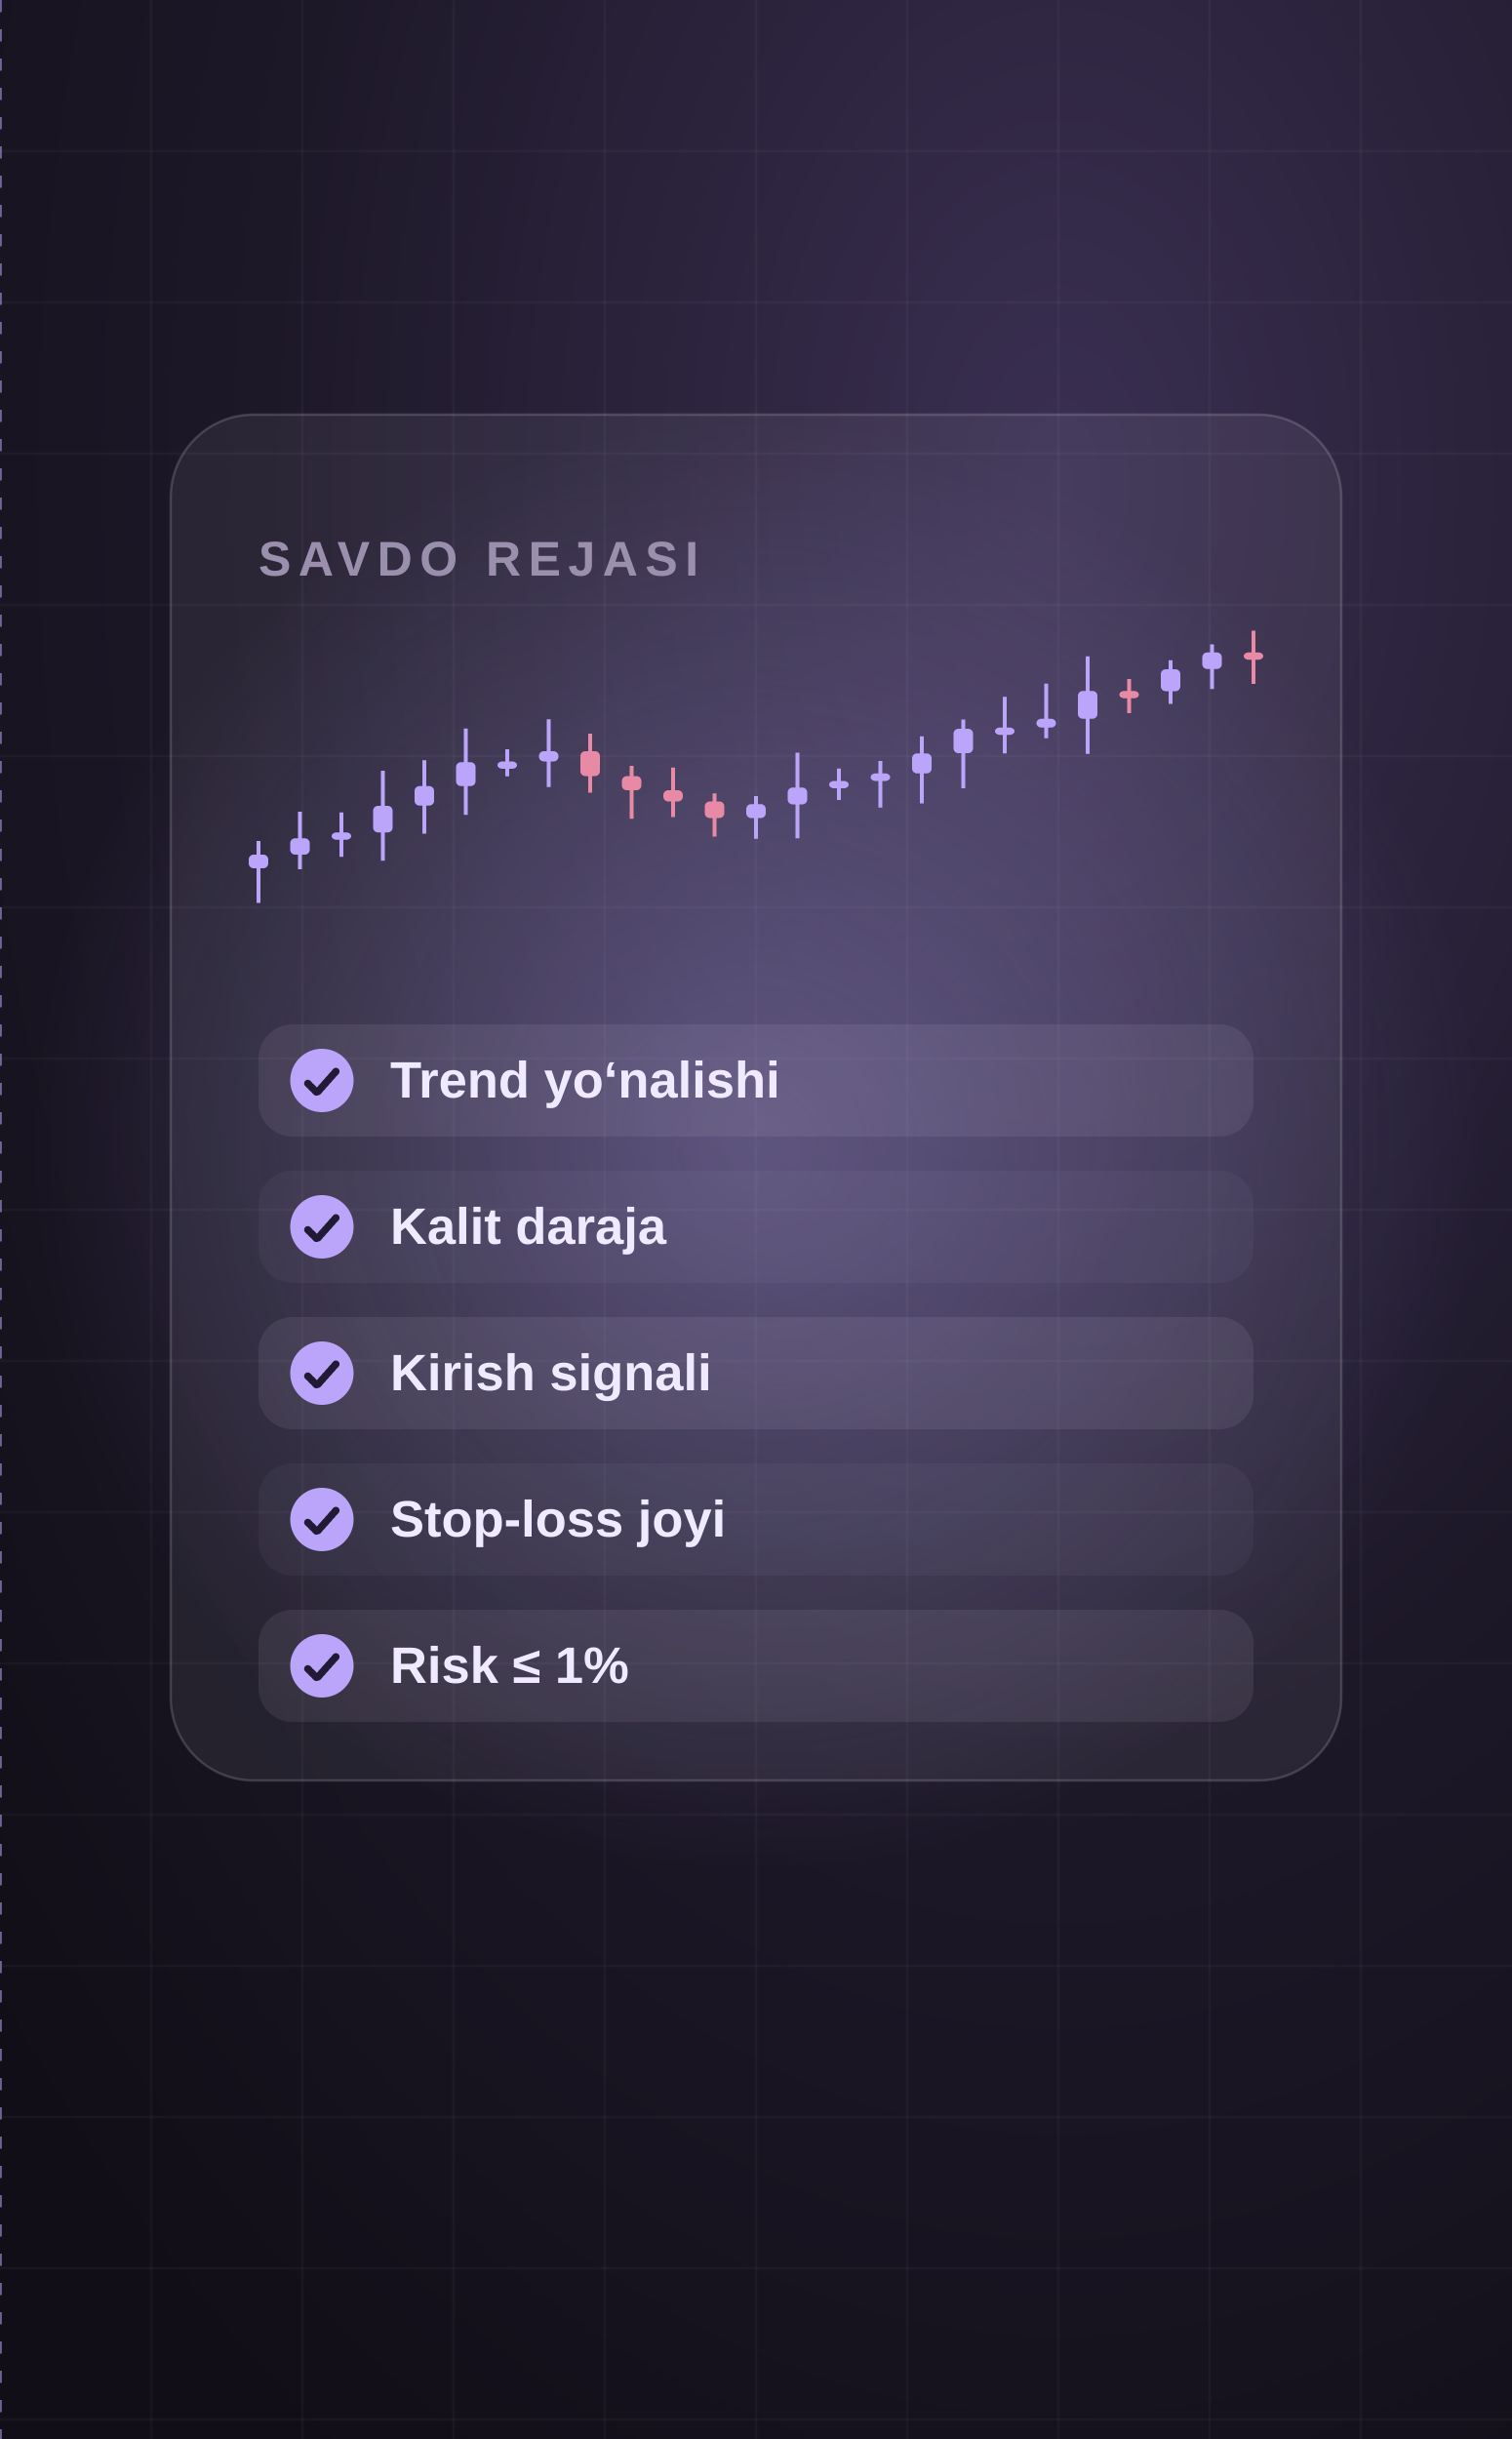
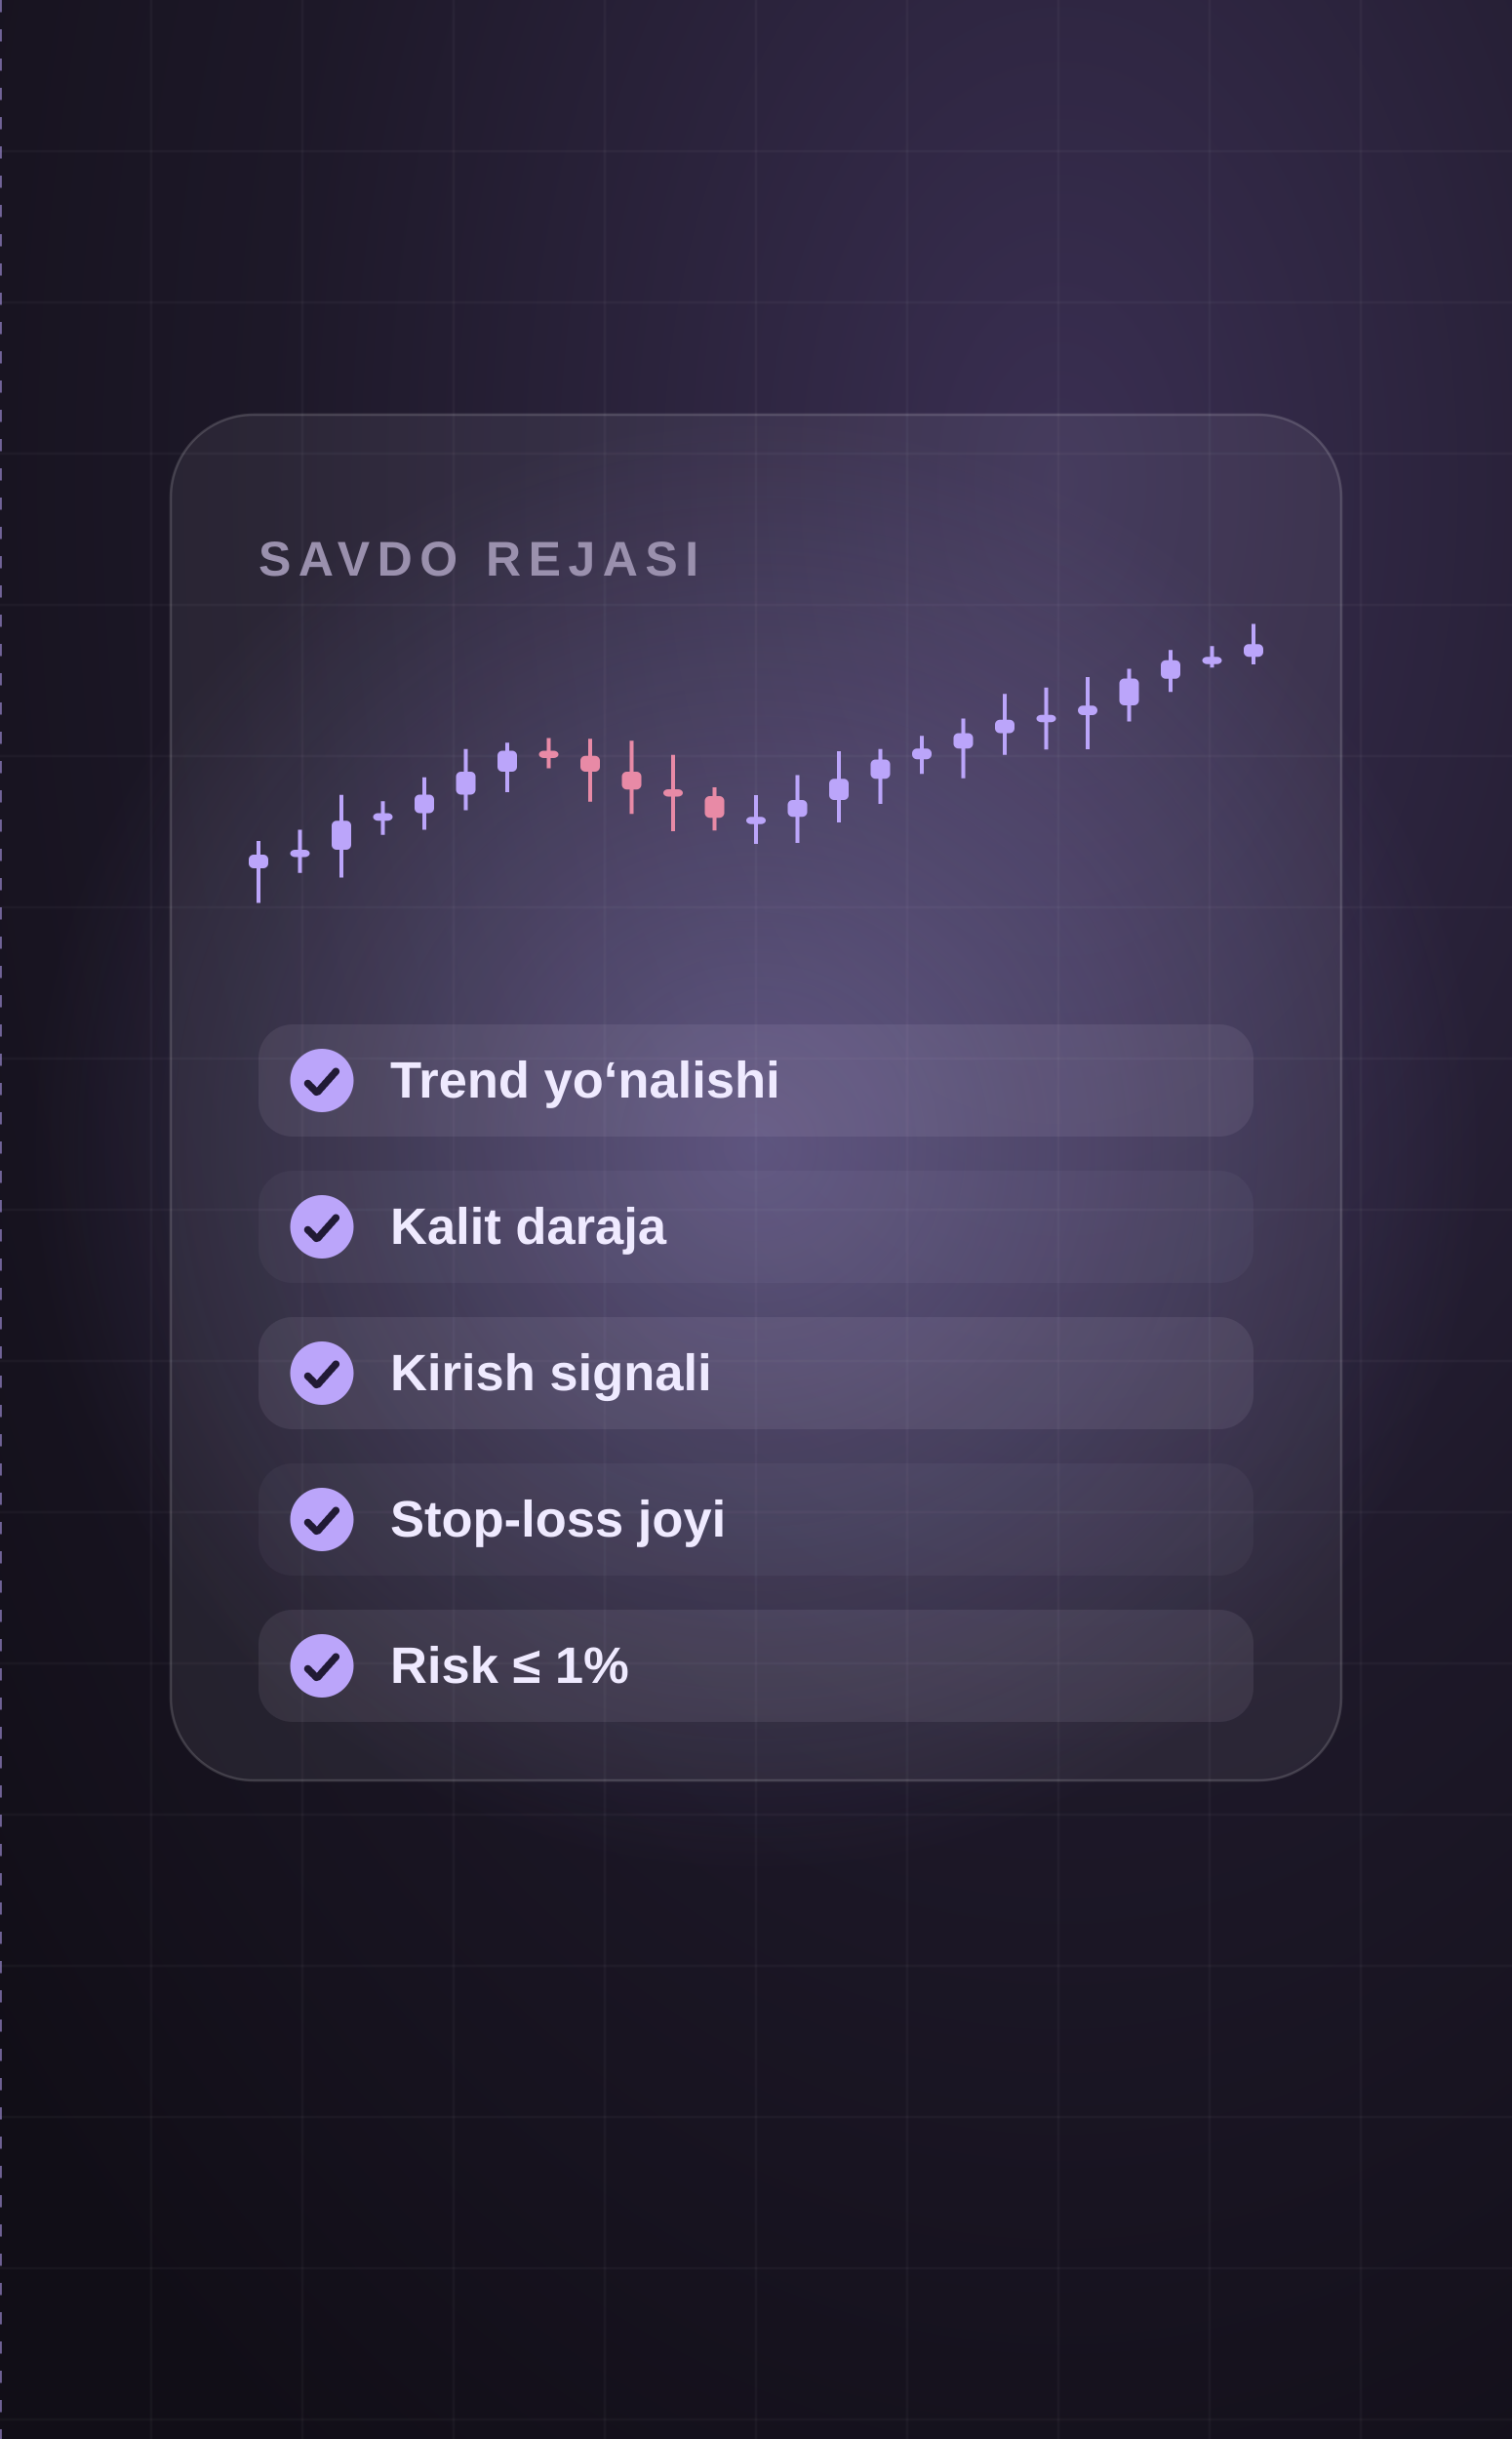
<svg xmlns="http://www.w3.org/2000/svg" width="620" height="1000" viewBox="0 0 620 1000">
  <style>
text{font-family:Arial,Helvetica,"Liberation Sans",sans-serif}
@keyframes grow{from{transform:scaleY(.05);opacity:0}to{transform:none;opacity:1}}
@keyframes live{0%,100%{transform:none}50%{transform:scaleY(1.22)}}
@keyframes flo{0%,100%{transform:translateY(0)}50%{transform:translateY(-6px)}}
@keyframes br{0%,100%{opacity:.7;transform:scale(1)}50%{opacity:1;transform:scale(1.1)}}
@keyframes march{to{stroke-dashoffset:-60}}
@keyframes draw{0%{stroke-dashoffset:1;opacity:1}38%{stroke-dashoffset:0}86%{stroke-dashoffset:0;opacity:1}96%{opacity:0}100%{stroke-dashoffset:1;opacity:0}}
@keyframes bob{0%,100%{transform:none}50%{transform:scaleY(.72)}}
@keyframes dp{0%,100%{transform:scale(1)}50%{transform:scale(1.18)}}
@keyframes hl{0%,100%{opacity:.35}50%{opacity:1}}
@keyframes rin{from{opacity:0;transform:translateX(-18px)}to{opacity:1;transform:none}}
@keyframes bobx{0%,100%{transform:none}50%{transform:scaleX(.78)}}
.row{animation:rin .8s cubic-bezier(.2,.8,.2,1) both}
.barx{transform-box:fill-box;animation:bobx 2.6s ease-in-out infinite}
.cd,.bar,.dot,.glow{transform-box:fill-box}
- @keyframes wave{0%,100%{transform:none}50%{transform:scaleY(.78)}}
- .cd{transform-origin:50% 100%;animation:grow .7s cubic-bezier(.2,.8,.2,1) both,wave 2.8s ease-in-out infinite}
+ @keyframes tick{0%,100%{transform:scaleY(1)}35%{transform:scaleY(var(--a,.7))}70%{transform:scaleY(var(--b,1.12))}}
+ .cd{transform-origin:50% 55%;animation:grow .7s cubic-bezier(.2,.8,.2,1) both,tick 2s ease-in-out infinite}
+ @keyframes stream{to{transform:translateX(-640px)}}
+ .stream{animation:stream 16s linear infinite}
.cd.live{transform-origin:50% 50%;animation:grow .7s cubic-bezier(.2,.8,.2,1) both,live 1.6s ease-in-out infinite}
@keyframes scan{from{transform:translateX(-90px)}to{transform:translateX(710px)}}
.scan{animation:scan 6.5s cubic-bezier(.45,0,.55,1) infinite}
.chip{animation:flo 4.5s ease-in-out infinite}
.glow{transform-origin:50% 50%;animation:br 6s ease-in-out infinite}
.dash{animation:march 3.2s linear infinite}
.draw{stroke-dasharray:1;stroke-dashoffset:1;animation:draw 8s cubic-bezier(.4,0,.2,1) .3s infinite}
.bar{transform-origin:50% 100%;animation:bob 2.4s ease-in-out infinite}
.dot{transform-origin:50% 50%;animation:dp 2.2s ease-in-out infinite}
.hl{animation:hl 2.2s ease-in-out infinite}
@media (prefers-reduced-motion:reduce){*{animation:none!important}.draw{stroke-dasharray:none;stroke-dashoffset:0}.scan,.mdot{display:none}}
</style>
  <defs>
    <radialGradient id="bg" cx="70%" cy="20%" r="95%">
      <stop offset="0" stop-color="#3a2f52" />
      <stop offset=".55" stop-color="#1d1828" />
      <stop offset="1" stop-color="#110e17" />
    </radialGradient>
    <radialGradient id="glow" cx="50%" cy="50%" r="50%">
      <stop offset="0" stop-color="#a697eb" stop-opacity=".35" />
      <stop offset="1" stop-color="#a697eb" stop-opacity="0" />
    </radialGradient>
    <linearGradient id="scanG" x1="0" y1="0" x2="1" y2="0">
      <stop offset="0" stop-color="#bba5fa" stop-opacity="0" />
      <stop offset="1" stop-color="#bba5fa" stop-opacity=".2" />
    </linearGradient>
    <linearGradient id="fadeUp" x1="0" y1="0" x2="0" y2="1">
      <stop offset="0" stop-color="#bba5fa" stop-opacity=".35" />
      <stop offset="1" stop-color="#bba5fa" stop-opacity="0" />
    </linearGradient>
  </defs>
  <rect width="620" height="1000" fill="url(#bg)" />
  <line x1="62" y1="0" x2="62" y2="1000" stroke="#fff" stroke-opacity=".035" />
  <line x1="124" y1="0" x2="124" y2="1000" stroke="#fff" stroke-opacity=".035" />
  <line x1="186" y1="0" x2="186" y2="1000" stroke="#fff" stroke-opacity=".035" />
  <line x1="248" y1="0" x2="248" y2="1000" stroke="#fff" stroke-opacity=".035" />
  <line x1="310" y1="0" x2="310" y2="1000" stroke="#fff" stroke-opacity=".035" />
  <line x1="372" y1="0" x2="372" y2="1000" stroke="#fff" stroke-opacity=".035" />
  <line x1="434" y1="0" x2="434" y2="1000" stroke="#fff" stroke-opacity=".035" />
  <line x1="496" y1="0" x2="496" y2="1000" stroke="#fff" stroke-opacity=".035" />
  <line x1="558" y1="0" x2="558" y2="1000" stroke="#fff" stroke-opacity=".035" />
  <line x1="0" y1="62" x2="620" y2="62" stroke="#fff" stroke-opacity=".035" />
  <line x1="0" y1="124" x2="620" y2="124" stroke="#fff" stroke-opacity=".035" />
  <line x1="0" y1="186" x2="620" y2="186" stroke="#fff" stroke-opacity=".035" />
  <line x1="0" y1="248" x2="620" y2="248" stroke="#fff" stroke-opacity=".035" />
  <line x1="0" y1="310" x2="620" y2="310" stroke="#fff" stroke-opacity=".035" />
  <line x1="0" y1="372" x2="620" y2="372" stroke="#fff" stroke-opacity=".035" />
  <line x1="0" y1="434" x2="620" y2="434" stroke="#fff" stroke-opacity=".035" />
  <line x1="0" y1="496" x2="620" y2="496" stroke="#fff" stroke-opacity=".035" />
  <line x1="0" y1="558" x2="620" y2="558" stroke="#fff" stroke-opacity=".035" />
  <line x1="0" y1="620" x2="620" y2="620" stroke="#fff" stroke-opacity=".035" />
  <line x1="0" y1="682" x2="620" y2="682" stroke="#fff" stroke-opacity=".035" />
  <line x1="0" y1="744" x2="620" y2="744" stroke="#fff" stroke-opacity=".035" />
  <line x1="0" y1="806" x2="620" y2="806" stroke="#fff" stroke-opacity=".035" />
  <line x1="0" y1="868" x2="620" y2="868" stroke="#fff" stroke-opacity=".035" />
  <line x1="0" y1="930" x2="620" y2="930" stroke="#fff" stroke-opacity=".035" />
  <line x1="0" y1="992" x2="620" y2="992" stroke="#fff" stroke-opacity=".035" />
  <circle class="glow" cx="310" cy="470" r="300" fill="url(#glow)" />
  <g transform="translate(70 170)">
    <rect width="480" height="560" rx="34" fill="#efeaff" fill-opacity=".07" stroke="#fff" stroke-opacity=".16" />
    <text x="36" y="66" font-size="20" font-weight="700" fill="#9a90ad" letter-spacing="3">SAVDO REJASI</text>
    <g transform="translate(36 96)">
-       <g class="cd" style="animation-delay:200ms,1100ms">
+       <g class="cd" style="--a:0.58;--b:1.22;animation-duration:.7s,1.48s;animation-delay:200ms,900ms">
        <line x1="0" x2="0" y1="78.8" y2="104.2" stroke="#bba5fa" stroke-width="1.6" />
        <rect x="-4" y="84.4" width="8" height="5.6" rx="2" fill="#bba5fa" />
      </g>
-       <g class="cd" style="animation-delay:235ms,1220ms">
-         <line x1="17" x2="17" y1="66.8" y2="90.4" stroke="#bba5fa" stroke-width="1.6" />
-         <rect x="13" y="77.7" width="8" height="6.7" rx="2" fill="#bba5fa" />
-       </g>
-       <g class="cd" style="animation-delay:270ms,1340ms">
-         <line x1="34" x2="34" y1="67.1" y2="85.3" stroke="#bba5fa" stroke-width="1.6" />
-         <rect x="30" y="75.3" width="8" height="3.0" rx="2" fill="#bba5fa" />
-       </g>
-       <g class="cd" style="animation-delay:305ms,1460ms">
-         <line x1="51" x2="51" y1="50.0" y2="86.9" stroke="#bba5fa" stroke-width="1.6" />
-         <rect x="47" y="64.4" width="8" height="10.9" rx="2" fill="#bba5fa" />
-       </g>
-       <g class="cd" style="animation-delay:340ms,1580ms">
-         <line x1="68" x2="68" y1="45.7" y2="75.8" stroke="#bba5fa" stroke-width="1.6" />
-         <rect x="64" y="56.3" width="8" height="8.0" rx="2" fill="#bba5fa" />
-       </g>
-       <g class="cd" style="animation-delay:375ms,1700ms">
-         <line x1="85" x2="85" y1="32.7" y2="68.1" stroke="#bba5fa" stroke-width="1.6" />
-         <rect x="81" y="46.5" width="8" height="9.8" rx="2" fill="#bba5fa" />
-       </g>
-       <g class="cd" style="animation-delay:410ms,1820ms">
-         <line x1="102" x2="102" y1="41.2" y2="52.3" stroke="#bba5fa" stroke-width="1.6" />
-         <rect x="98" y="46.2" width="8" height="3.0" rx="2" fill="#bba5fa" />
-       </g>
-       <g class="cd" style="animation-delay:445ms,1940ms">
-         <line x1="119" x2="119" y1="28.9" y2="56.7" stroke="#bba5fa" stroke-width="1.6" />
-         <rect x="115" y="42.0" width="8" height="4.2" rx="2" fill="#bba5fa" />
-       </g>
-       <g class="cd" style="animation-delay:480ms,2060ms">
-         <line x1="136" x2="136" y1="34.8" y2="59.0" stroke="#e88aa6" stroke-width="1.6" />
-         <rect x="132" y="42.0" width="8" height="10.2" rx="2" fill="#e88aa6" />
-       </g>
-       <g class="cd" style="animation-delay:515ms,2180ms">
-         <line x1="153" x2="153" y1="48.0" y2="69.7" stroke="#e88aa6" stroke-width="1.6" />
-         <rect x="149" y="52.2" width="8" height="5.8" rx="2" fill="#e88aa6" />
-       </g>
-       <g class="cd" style="animation-delay:550ms,2300ms">
-         <line x1="170" x2="170" y1="48.7" y2="69.0" stroke="#e88aa6" stroke-width="1.6" />
-         <rect x="166" y="58.0" width="8" height="4.6" rx="2" fill="#e88aa6" />
-       </g>
-       <g class="cd" style="animation-delay:585ms,2420ms">
-         <line x1="187" x2="187" y1="59.3" y2="77.0" stroke="#e88aa6" stroke-width="1.6" />
-         <rect x="183" y="62.6" width="8" height="6.8" rx="2" fill="#e88aa6" />
-       </g>
-       <g class="cd" style="animation-delay:620ms,2540ms">
-         <line x1="204" x2="204" y1="60.4" y2="77.9" stroke="#bba5fa" stroke-width="1.6" />
-         <rect x="200" y="63.7" width="8" height="5.7" rx="2" fill="#bba5fa" />
-       </g>
-       <g class="cd" style="animation-delay:655ms,2660ms">
-         <line x1="221" x2="221" y1="42.6" y2="77.7" stroke="#bba5fa" stroke-width="1.6" />
-         <rect x="217" y="56.9" width="8" height="6.9" rx="2" fill="#bba5fa" />
-       </g>
-       <g class="cd" style="animation-delay:690ms,2780ms">
-         <line x1="238" x2="238" y1="49.1" y2="62.0" stroke="#bba5fa" stroke-width="1.6" />
-         <rect x="234" y="54.2" width="8" height="3.0" rx="2" fill="#bba5fa" />
-       </g>
-       <g class="cd" style="animation-delay:725ms,2900ms">
-         <line x1="255" x2="255" y1="46.0" y2="65.1" stroke="#bba5fa" stroke-width="1.6" />
-         <rect x="251" y="51.1" width="8" height="3.1" rx="2" fill="#bba5fa" />
-       </g>
-       <g class="cd" style="animation-delay:760ms,3020ms">
-         <line x1="272" x2="272" y1="35.9" y2="63.4" stroke="#bba5fa" stroke-width="1.6" />
-         <rect x="268" y="42.9" width="8" height="8.2" rx="2" fill="#bba5fa" />
-       </g>
-       <g class="cd" style="animation-delay:795ms,3140ms">
-         <line x1="289" x2="289" y1="29.0" y2="57.2" stroke="#bba5fa" stroke-width="1.6" />
-         <rect x="285" y="32.8" width="8" height="10.0" rx="2" fill="#bba5fa" />
-       </g>
-       <g class="cd" style="animation-delay:830ms,3260ms">
-         <line x1="306" x2="306" y1="19.7" y2="42.9" stroke="#bba5fa" stroke-width="1.6" />
-         <rect x="302" y="32.3" width="8" height="3.0" rx="2" fill="#bba5fa" />
-       </g>
-       <g class="cd" style="animation-delay:865ms,3380ms">
-         <line x1="323" x2="323" y1="14.3" y2="36.7" stroke="#bba5fa" stroke-width="1.6" />
-         <rect x="319" y="28.7" width="8" height="3.6" rx="2" fill="#bba5fa" />
-       </g>
-       <g class="cd" style="animation-delay:900ms,3500ms">
-         <line x1="340" x2="340" y1="3.1" y2="43.1" stroke="#bba5fa" stroke-width="1.6" />
-         <rect x="336" y="17.3" width="8" height="11.4" rx="2" fill="#bba5fa" />
-       </g>
-       <g class="cd" style="animation-delay:935ms,3620ms">
-         <line x1="357" x2="357" y1="12.4" y2="26.4" stroke="#e88aa6" stroke-width="1.6" />
-         <rect x="353" y="17.3" width="8" height="3.0" rx="2" fill="#e88aa6" />
-       </g>
-       <g class="cd" style="animation-delay:970ms,3740ms">
-         <line x1="374" x2="374" y1="4.7" y2="22.6" stroke="#bba5fa" stroke-width="1.6" />
-         <rect x="370" y="8.4" width="8" height="9.0" rx="2" fill="#bba5fa" />
-       </g>
-       <g class="cd" style="animation-delay:1005ms,3860ms">
-         <line x1="391" x2="391" y1="-1.8" y2="16.5" stroke="#bba5fa" stroke-width="1.6" />
-         <rect x="387" y="1.5" width="8" height="6.8" rx="2" fill="#bba5fa" />
-       </g>
-       <g class="cd live" style="animation-delay:1040ms,3980ms">
-         <line x1="408" x2="408" y1="-7.4" y2="14.4" stroke="#e88aa6" stroke-width="1.6" />
-         <rect x="404" y="1.5" width="8" height="3.0" rx="2" fill="#e88aa6" />
+       <g class="cd" style="--a:0.62;--b:1.29;animation-duration:.7s,2.18s;animation-delay:235ms,1037ms">
+         <line x1="17" x2="17" y1="74.2" y2="91.9" stroke="#bba5fa" stroke-width="1.6" />
+         <rect x="13" y="82.4" width="8" height="3.0" rx="2" fill="#bba5fa" />
+       </g>
+       <g class="cd" style="--a:0.46;--b:1.28;animation-duration:.7s,2.20s;animation-delay:270ms,1174ms">
+         <line x1="34" x2="34" y1="59.9" y2="93.8" stroke="#bba5fa" stroke-width="1.6" />
+         <rect x="30" y="70.5" width="8" height="11.9" rx="2" fill="#bba5fa" />
+       </g>
+       <g class="cd" style="--a:0.56;--b:1.26;animation-duration:.7s,2.04s;animation-delay:305ms,1311ms">
+         <line x1="51" x2="51" y1="62.5" y2="76.3" stroke="#bba5fa" stroke-width="1.6" />
+         <rect x="47" y="67.4" width="8" height="3.1" rx="2" fill="#bba5fa" />
+       </g>
+       <g class="cd" style="--a:0.70;--b:1.10;animation-duration:.7s,2.19s;animation-delay:340ms,1448ms">
+         <line x1="68" x2="68" y1="52.7" y2="74.2" stroke="#bba5fa" stroke-width="1.6" />
+         <rect x="64" y="59.8" width="8" height="7.6" rx="2" fill="#bba5fa" />
+       </g>
+       <g class="cd" style="--a:0.65;--b:1.09;animation-duration:.7s,1.67s;animation-delay:375ms,1585ms">
+         <line x1="85" x2="85" y1="41.1" y2="66.2" stroke="#bba5fa" stroke-width="1.6" />
+         <rect x="81" y="50.4" width="8" height="9.4" rx="2" fill="#bba5fa" />
+       </g>
+       <g class="cd" style="--a:0.51;--b:1.29;animation-duration:.7s,2.47s;animation-delay:410ms,1722ms">
+         <line x1="102" x2="102" y1="38.5" y2="58.8" stroke="#bba5fa" stroke-width="1.6" />
+         <rect x="98" y="41.8" width="8" height="8.6" rx="2" fill="#bba5fa" />
+       </g>
+       <g class="cd" style="--a:0.76;--b:1.12;animation-duration:.7s,2.08s;animation-delay:445ms,1859ms">
+         <line x1="119" x2="119" y1="36.6" y2="49.0" stroke="#e88aa6" stroke-width="1.6" />
+         <rect x="115" y="41.8" width="8" height="3.0" rx="2" fill="#e88aa6" />
+       </g>
+       <g class="cd" style="--a:0.46;--b:1.09;animation-duration:.7s,2.52s;animation-delay:480ms,1996ms">
+         <line x1="136" x2="136" y1="36.9" y2="62.7" stroke="#e88aa6" stroke-width="1.6" />
+         <rect x="132" y="43.9" width="8" height="6.5" rx="2" fill="#e88aa6" />
+       </g>
+       <g class="cd" style="--a:0.78;--b:1.29;animation-duration:.7s,1.27s;animation-delay:515ms,2133ms">
+         <line x1="153" x2="153" y1="37.7" y2="67.7" stroke="#e88aa6" stroke-width="1.6" />
+         <rect x="149" y="50.4" width="8" height="7.3" rx="2" fill="#e88aa6" />
+       </g>
+       <g class="cd" style="--a:0.78;--b:1.12;animation-duration:.7s,1.85s;animation-delay:550ms,970ms">
+         <line x1="170" x2="170" y1="43.5" y2="74.8" stroke="#e88aa6" stroke-width="1.6" />
+         <rect x="166" y="57.6" width="8" height="3.0" rx="2" fill="#e88aa6" />
+       </g>
+       <g class="cd" style="--a:0.59;--b:1.09;animation-duration:.7s,1.74s;animation-delay:585ms,1107ms">
+         <line x1="187" x2="187" y1="56.8" y2="74.5" stroke="#e88aa6" stroke-width="1.6" />
+         <rect x="183" y="60.4" width="8" height="8.9" rx="2" fill="#e88aa6" />
+       </g>
+       <g class="cd" style="--a:0.67;--b:1.27;animation-duration:.7s,1.46s;animation-delay:620ms,1244ms">
+         <line x1="204" x2="204" y1="60.0" y2="80.0" stroke="#bba5fa" stroke-width="1.6" />
+         <rect x="200" y="68.9" width="8" height="3.0" rx="2" fill="#bba5fa" />
+       </g>
+       <g class="cd" style="--a:0.78;--b:1.09;animation-duration:.7s,1.49s;animation-delay:655ms,1381ms">
+         <line x1="221" x2="221" y1="51.8" y2="79.6" stroke="#bba5fa" stroke-width="1.6" />
+         <rect x="217" y="62.0" width="8" height="6.9" rx="2" fill="#bba5fa" />
+       </g>
+       <g class="cd" style="--a:0.70;--b:1.28;animation-duration:.7s,2.34s;animation-delay:690ms,1518ms">
+         <line x1="238" x2="238" y1="42.0" y2="71.2" stroke="#bba5fa" stroke-width="1.6" />
+         <rect x="234" y="53.3" width="8" height="8.7" rx="2" fill="#bba5fa" />
+       </g>
+       <g class="cd" style="--a:0.53;--b:1.24;animation-duration:.7s,1.51s;animation-delay:725ms,1655ms">
+         <line x1="255" x2="255" y1="41.1" y2="63.6" stroke="#bba5fa" stroke-width="1.6" />
+         <rect x="251" y="45.4" width="8" height="7.9" rx="2" fill="#bba5fa" />
+       </g>
+       <g class="cd" style="--a:0.75;--b:1.27;animation-duration:.7s,2.50s;animation-delay:760ms,1792ms">
+         <line x1="272" x2="272" y1="35.7" y2="51.3" stroke="#bba5fa" stroke-width="1.6" />
+         <rect x="268" y="40.9" width="8" height="4.4" rx="2" fill="#bba5fa" />
+       </g>
+       <g class="cd" style="--a:0.77;--b:1.23;animation-duration:.7s,1.31s;animation-delay:795ms,1929ms">
+         <line x1="289" x2="289" y1="28.6" y2="53.1" stroke="#bba5fa" stroke-width="1.6" />
+         <rect x="285" y="34.6" width="8" height="6.3" rx="2" fill="#bba5fa" />
+       </g>
+       <g class="cd" style="--a:0.71;--b:1.19;animation-duration:.7s,1.44s;animation-delay:830ms,2066ms">
+         <line x1="306" x2="306" y1="18.5" y2="43.5" stroke="#bba5fa" stroke-width="1.6" />
+         <rect x="302" y="29.1" width="8" height="5.5" rx="2" fill="#bba5fa" />
+       </g>
+       <g class="cd" style="--a:0.69;--b:1.22;animation-duration:.7s,1.89s;animation-delay:865ms,903ms">
+         <line x1="323" x2="323" y1="15.9" y2="41.3" stroke="#bba5fa" stroke-width="1.6" />
+         <rect x="319" y="27.1" width="8" height="3.0" rx="2" fill="#bba5fa" />
+       </g>
+       <g class="cd" style="--a:0.47;--b:1.17;animation-duration:.7s,1.66s;animation-delay:900ms,1040ms">
+         <line x1="340" x2="340" y1="11.6" y2="41.2" stroke="#bba5fa" stroke-width="1.6" />
+         <rect x="336" y="23.3" width="8" height="3.9" rx="2" fill="#bba5fa" />
+       </g>
+       <g class="cd" style="--a:0.51;--b:1.12;animation-duration:.7s,1.25s;animation-delay:935ms,1177ms">
+         <line x1="357" x2="357" y1="8.2" y2="29.8" stroke="#bba5fa" stroke-width="1.6" />
+         <rect x="353" y="12.2" width="8" height="11.0" rx="2" fill="#bba5fa" />
+       </g>
+       <g class="cd" style="--a:0.60;--b:1.14;animation-duration:.7s,1.16s;animation-delay:970ms,1314ms">
+         <line x1="374" x2="374" y1="0.5" y2="17.7" stroke="#bba5fa" stroke-width="1.6" />
+         <rect x="370" y="4.7" width="8" height="7.6" rx="2" fill="#bba5fa" />
+       </g>
+       <g class="cd" style="--a:0.48;--b:1.09;animation-duration:.7s,1.88s;animation-delay:1005ms,1451ms">
+         <line x1="391" x2="391" y1="-1.1" y2="7.7" stroke="#bba5fa" stroke-width="1.6" />
+         <rect x="387" y="3.3" width="8" height="3.0" rx="2" fill="#bba5fa" />
+       </g>
+       <g class="cd live" style="--a:0.64;--b:1.25;animation-duration:.7s,2.43s;animation-delay:1040ms,1588ms">
+         <line x1="408" x2="408" y1="-10.2" y2="6.4" stroke="#bba5fa" stroke-width="1.6" />
+         <rect x="404" y="-1.9" width="8" height="5.2" rx="2" fill="#bba5fa" />
      </g>
    </g>
    <g transform="translate(36 250)">
      <rect width="408" height="46" rx="14" fill="#efeaff" fill-opacity="0.08" />
      <circle cx="26" cy="23" r="13" fill="#bba5fa" />
      <path class="draw" pathLength="1" d="M19.5 23.5l4.5 4.5 8-9" fill="none" stroke="#211a35" stroke-width="3" stroke-linecap="round" stroke-linejoin="round" />
      <text x="54" y="30" font-size="21" font-weight="700" fill="#efeaff">Trend yo‘nalishi</text>
    </g>
    <g transform="translate(36 310)">
      <rect width="408" height="46" rx="14" fill="#efeaff" fill-opacity="0.04" />
      <circle cx="26" cy="23" r="13" fill="#bba5fa" />
      <path class="draw" pathLength="1" d="M19.5 23.5l4.5 4.5 8-9" fill="none" stroke="#211a35" stroke-width="3" stroke-linecap="round" stroke-linejoin="round" />
      <text x="54" y="30" font-size="21" font-weight="700" fill="#efeaff">Kalit daraja</text>
    </g>
    <g transform="translate(36 370)">
      <rect width="408" height="46" rx="14" fill="#efeaff" fill-opacity="0.08" />
      <circle cx="26" cy="23" r="13" fill="#bba5fa" />
      <path class="draw" pathLength="1" d="M19.5 23.5l4.5 4.5 8-9" fill="none" stroke="#211a35" stroke-width="3" stroke-linecap="round" stroke-linejoin="round" />
      <text x="54" y="30" font-size="21" font-weight="700" fill="#efeaff">Kirish signali</text>
    </g>
    <g transform="translate(36 430)">
      <rect width="408" height="46" rx="14" fill="#efeaff" fill-opacity="0.04" />
      <circle cx="26" cy="23" r="13" fill="#bba5fa" />
      <path class="draw" pathLength="1" d="M19.5 23.5l4.5 4.5 8-9" fill="none" stroke="#211a35" stroke-width="3" stroke-linecap="round" stroke-linejoin="round" />
      <text x="54" y="30" font-size="21" font-weight="700" fill="#efeaff">Stop-loss joyi</text>
    </g>
    <g transform="translate(36 490)">
      <rect width="408" height="46" rx="14" fill="#efeaff" fill-opacity="0.08" />
      <circle cx="26" cy="23" r="13" fill="#bba5fa" />
      <path class="draw" pathLength="1" d="M19.5 23.5l4.5 4.5 8-9" fill="none" stroke="#211a35" stroke-width="3" stroke-linecap="round" stroke-linejoin="round" />
      <text x="54" y="30" font-size="21" font-weight="700" fill="#efeaff">Risk ≤ 1%</text>
    </g>
  </g>
  <g class="scan">
    <rect x="-70" y="0" width="70" height="1000" fill="url(#scanG)" />
    <line x1="0" y1="0" x2="0" y2="1000" stroke="#bba5fa" stroke-opacity=".55" stroke-width="1.5" stroke-dasharray="5 7" />
  </g>
</svg>
